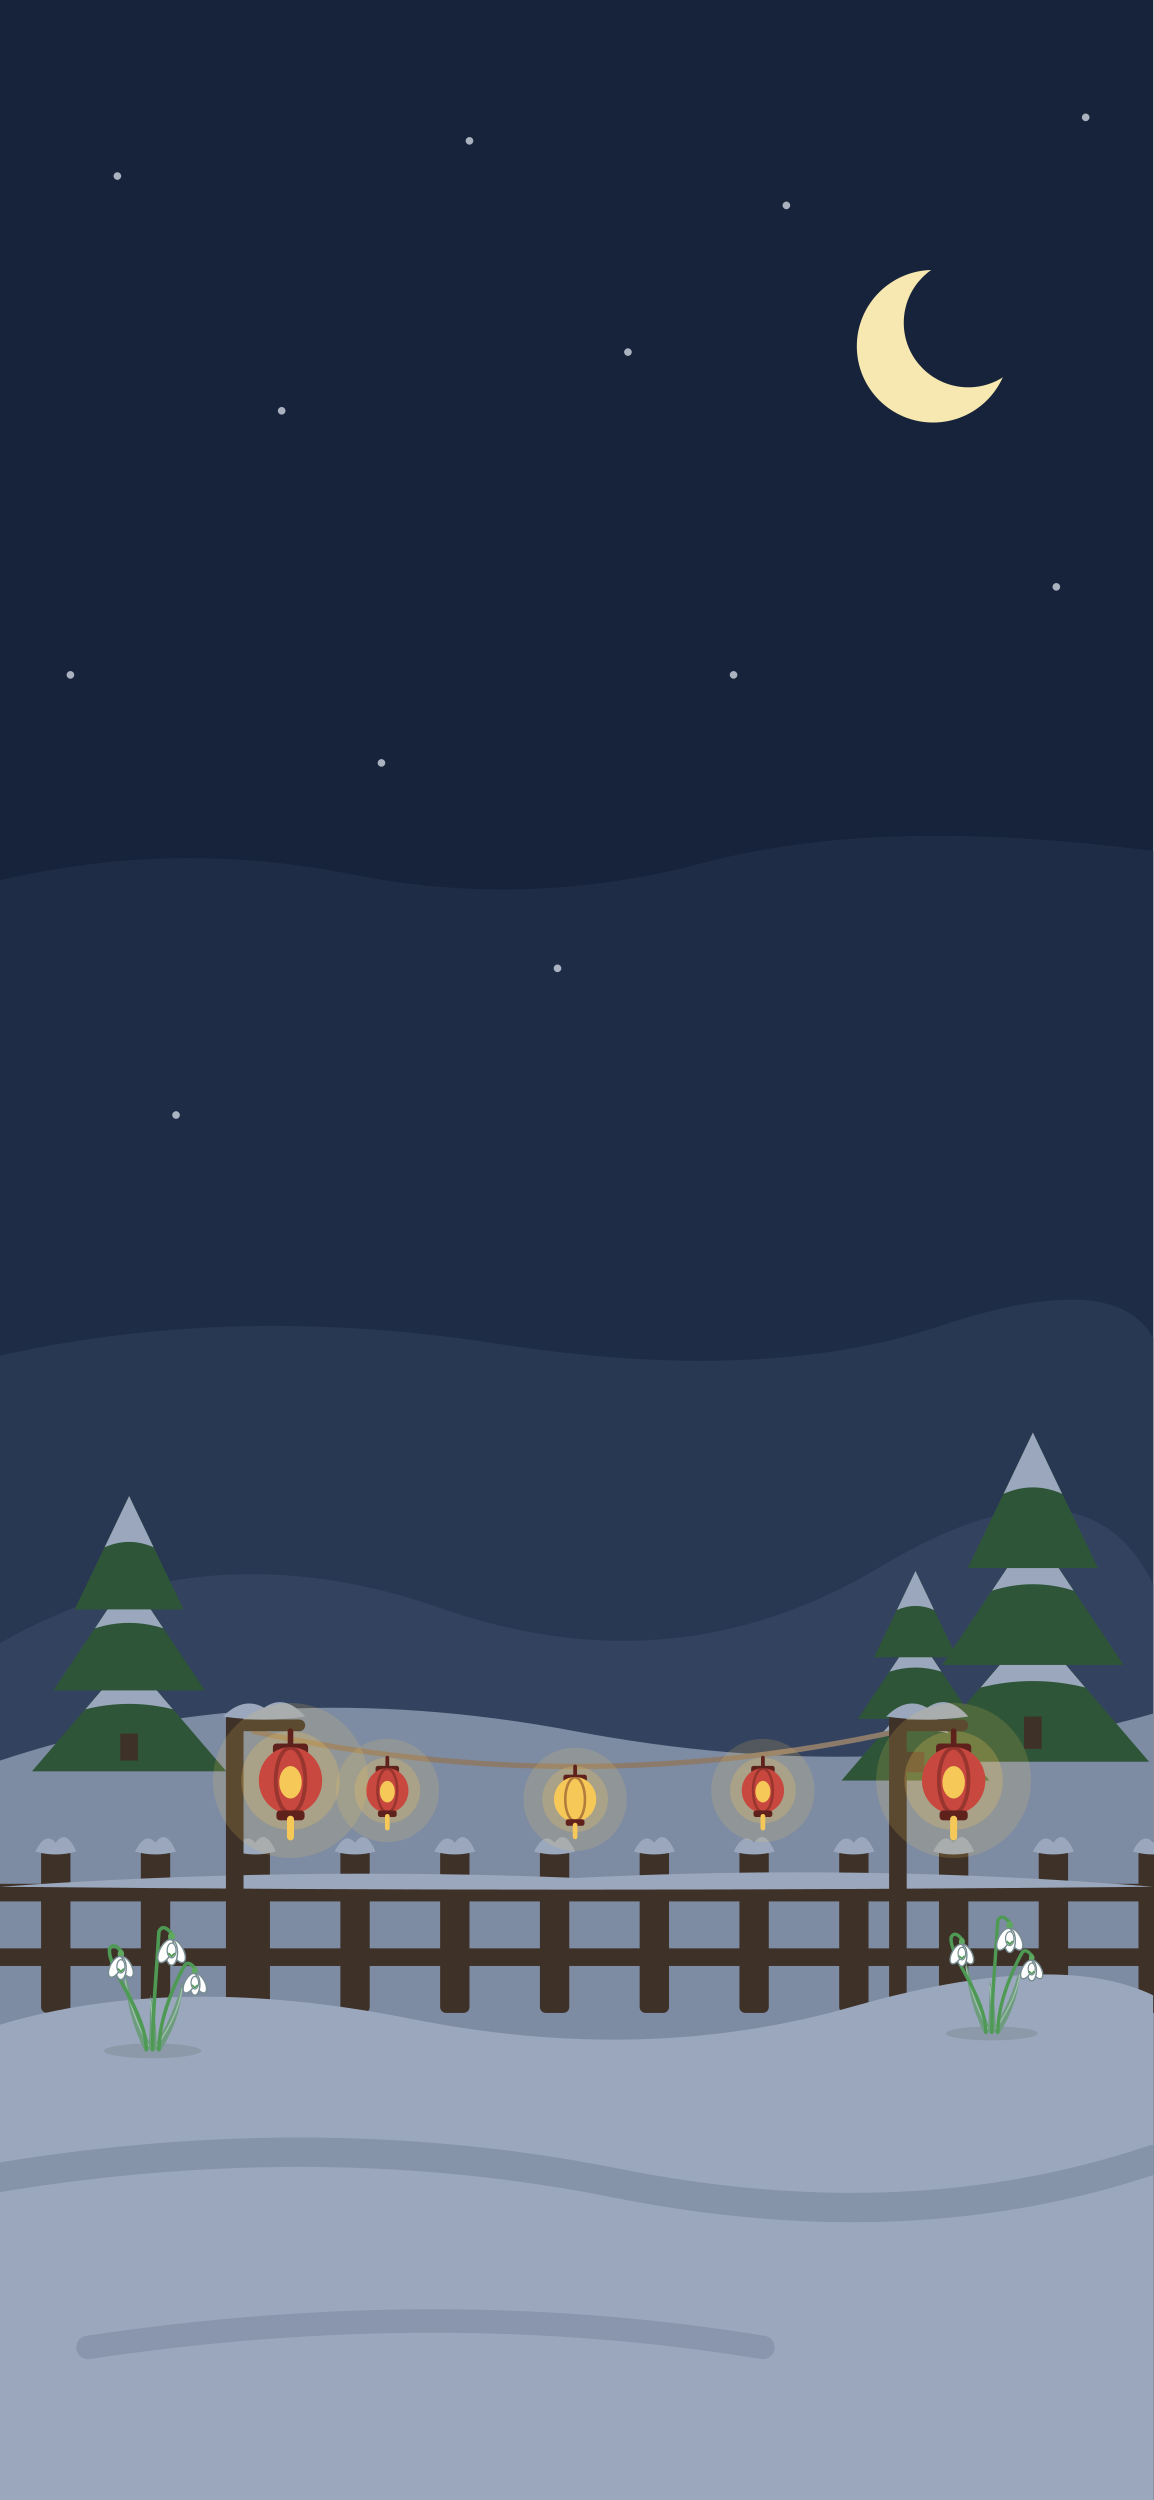
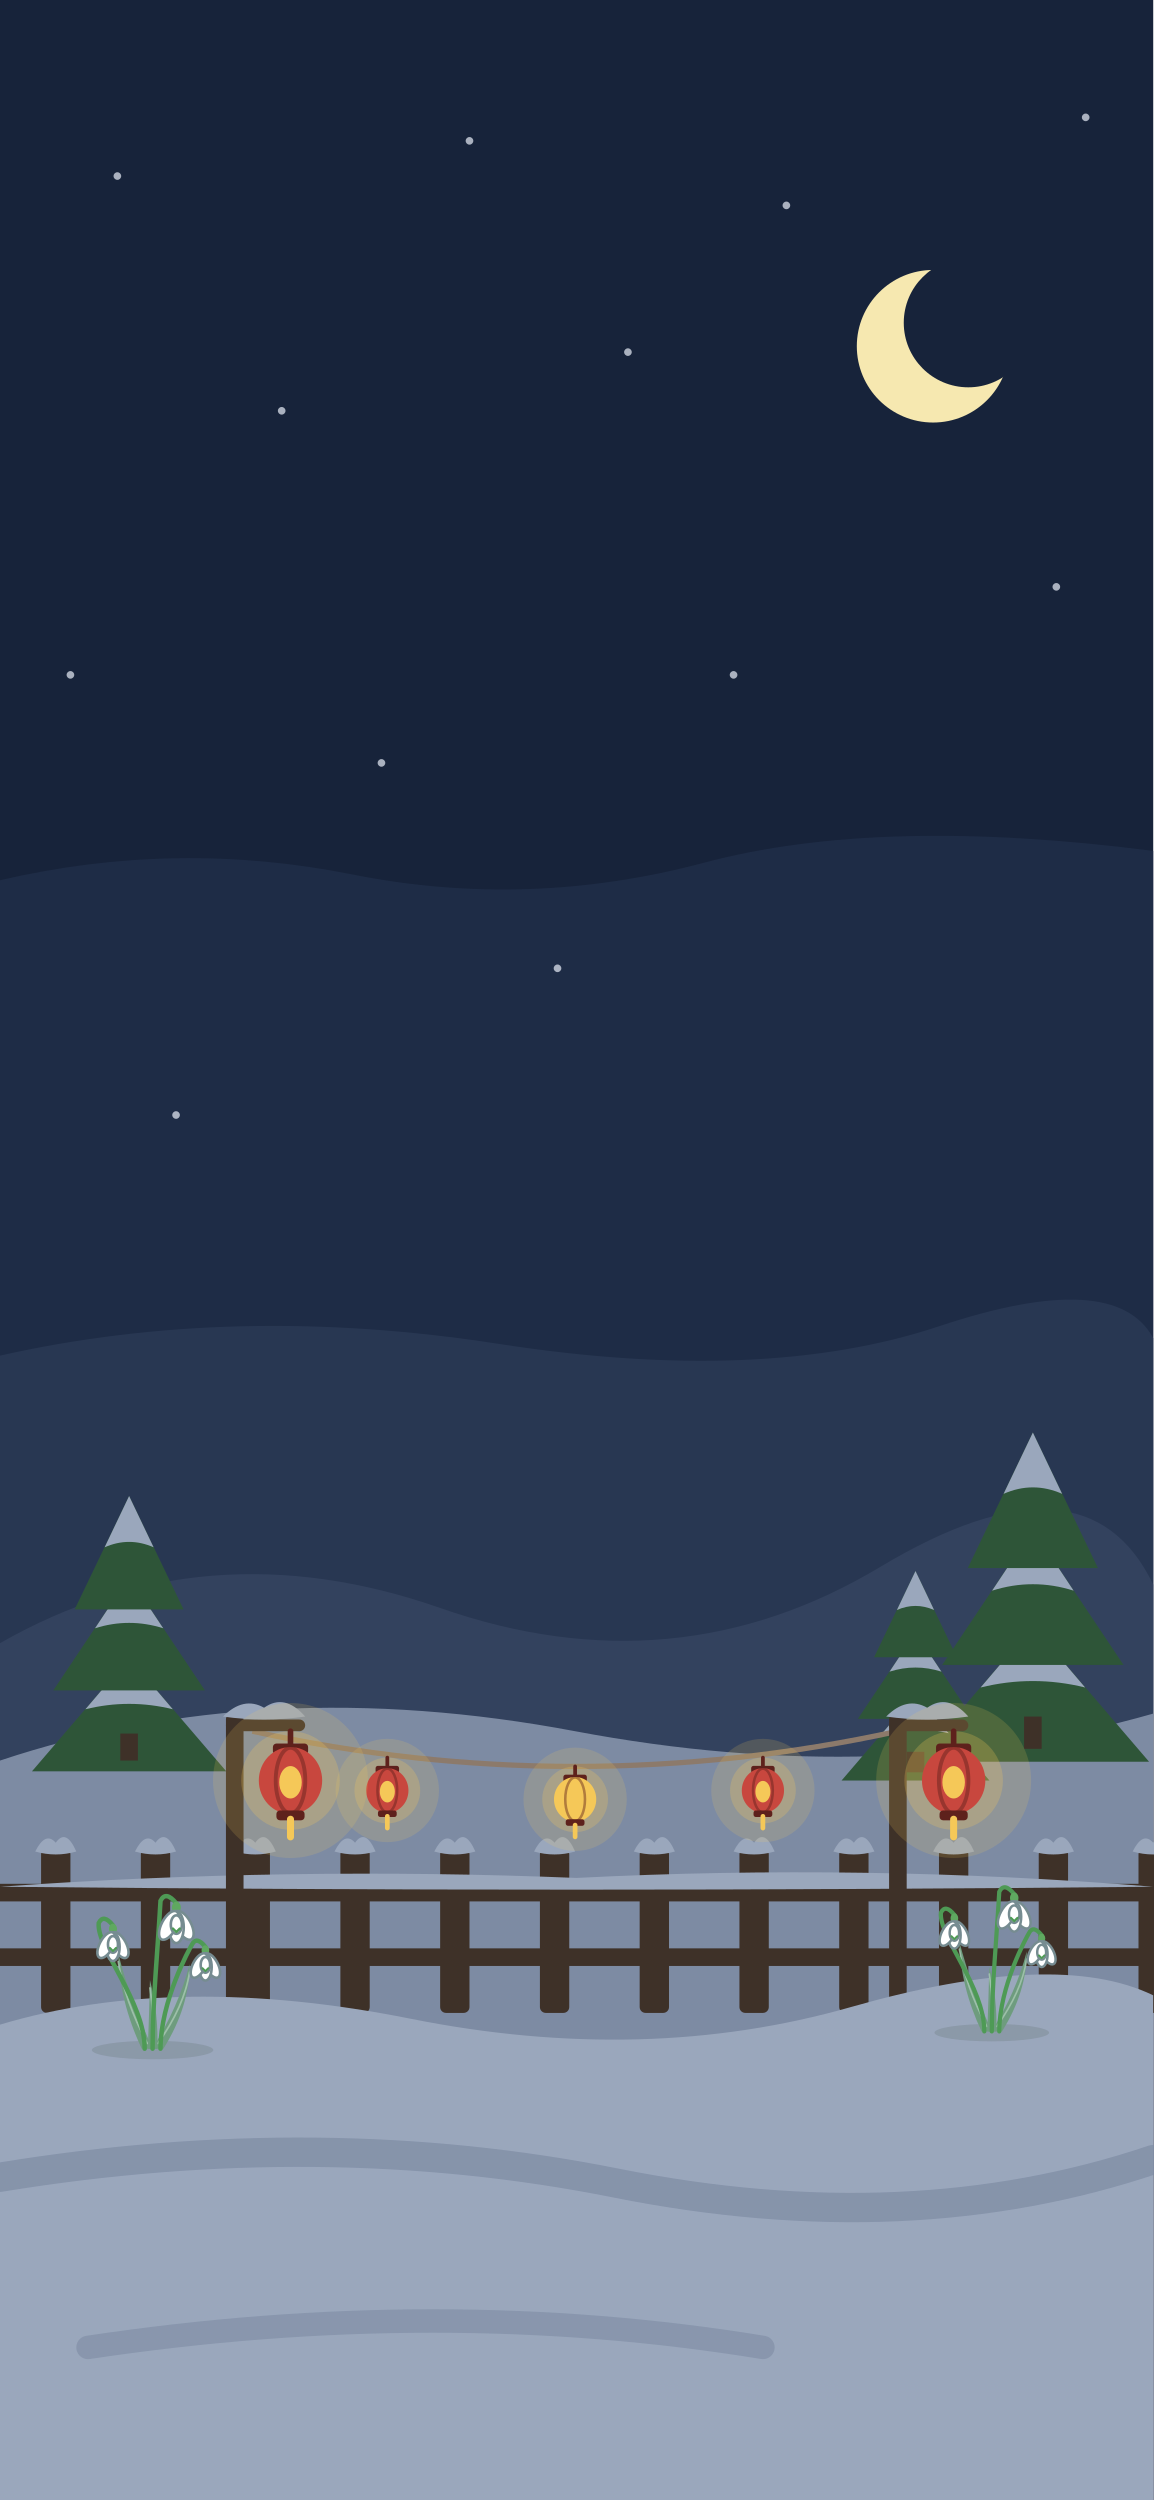
<svg xmlns="http://www.w3.org/2000/svg" viewBox="0 0 393 852" width="393" height="852">
  <g id="sky">
    <rect width="393" height="852" fill="#17233A" />
    <path d="M0 300 Q60 286 120 298 T240 294 T393 290 V852 H0 Z" fill="#1E2C46" />
    <path d="M0 462 Q80 444 170 458 T320 452 T393 456 V852 H0 Z" fill="#283752" />
  </g>
  <g id="moon">
    <circle cx="318" cy="118" r="26" fill="#F6E8B0" />
    <circle cx="330" cy="110" r="22" fill="#17233A" />
  </g>
  <g id="stars">
    <circle cx="40" cy="60" r="1.3" fill="#E8EEF8" fill-opacity=".7" />
    <circle cx="96" cy="140" r="1.3" fill="#E8EEF8" fill-opacity=".7" />
    <circle cx="160" cy="48" r="1.3" fill="#E8EEF8" fill-opacity=".7" />
    <circle cx="214" cy="120" r="1.3" fill="#E8EEF8" fill-opacity=".7" />
    <circle cx="268" cy="70" r="1.3" fill="#E8EEF8" fill-opacity=".7" />
    <circle cx="360" cy="200" r="1.3" fill="#E8EEF8" fill-opacity=".7" />
    <circle cx="24" cy="230" r="1.3" fill="#E8EEF8" fill-opacity=".7" />
    <circle cx="130" cy="260" r="1.3" fill="#E8EEF8" fill-opacity=".7" />
    <circle cx="250" cy="230" r="1.3" fill="#E8EEF8" fill-opacity=".7" />
    <circle cx="370" cy="40" r="1.3" fill="#E8EEF8" fill-opacity=".7" />
    <circle cx="190" cy="330" r="1.3" fill="#E8EEF8" fill-opacity=".7" />
    <circle cx="60" cy="380" r="1.3" fill="#E8EEF8" fill-opacity=".7" />
  </g>
  <g id="hills">
    <path d="M0 560 Q70 520 150 548 T300 534 T393 540 V852 H0 Z" fill="#33425E" />
    <path d="M0 600 Q90 570 196 590 T393 584 V852 H0 Z" fill="#7D8BA3" />
  </g>
  <g id="firs">
    <path d="M44 565.04 L77.12 603.68 L10.88 603.68 Z" fill="#2E5538" />
    <path d="M44 565.04 L58.9 582.52 Q44 578.84 29.1 582.52 Z" fill="#9AA7BC" />
    <path d="M44 537.44 L69.83 576.08 L18.17 576.08 Z" fill="#2E5538" />
    <path d="M44 537.44 L55.63 554.92 Q44 551.24 32.37 554.92 Z" fill="#9AA7BC" />
    <path d="M44 509.84 L62.55 548.48 L25.45 548.48 Z" fill="#2E5538" />
    <path d="M44 509.84 L52.35 527.32 Q44 523.64 35.65 527.32 Z" fill="#9AA7BC" />
    <rect x="41" y="590.8" width="6" height="9.2" fill="#3E3128" />
    <path d="M352 554.2 L391.6 600.4 L312.4 600.4 Z" fill="#2E5538" />
    <path d="M352 554.2 L369.82 575.1 Q352 570.7 334.18 575.1 Z" fill="#9AA7BC" />
    <path d="M352 521.2 L382.89 567.4 L321.11 567.4 Z" fill="#2E5538" />
    <path d="M352 521.2 L365.9 542.1 Q352 537.7 338.1 542.1 Z" fill="#9AA7BC" />
    <path d="M352 488.2 L374.18 534.4 L329.82 534.4 Z" fill="#2E5538" />
    <path d="M352 488.2 L361.98 509.1 Q352 504.7 342.02 509.1 Z" fill="#9AA7BC" />
    <rect x="349" y="585" width="6" height="11" fill="#3E3128" />
    <path d="M312 577.4 L337.2 606.8 L286.8 606.8 Z" fill="#2E5538" />
    <path d="M312 577.4 L323.34 590.7 Q312 587.9 300.66 590.7 Z" fill="#9AA7BC" />
    <path d="M312 556.4 L331.66 585.8 L292.34 585.8 Z" fill="#2E5538" />
    <path d="M312 556.4 L320.85 569.7 Q312 566.9 303.15 569.7 Z" fill="#9AA7BC" />
    <path d="M312 535.4 L326.11 564.8 L297.89 564.8 Z" fill="#2E5538" />
    <path d="M312 535.4 L318.35 548.7 Q312 545.9 305.65 548.7 Z" fill="#9AA7BC" />
    <rect x="309" y="597" width="6" height="7" fill="#3E3128" />
  </g>
  <g id="fence">
    <rect x="0" y="642" width="393" height="6" fill="#3E3128" />
    <rect x="0" y="664" width="393" height="6" fill="#3E3128" />
    <rect x="14" y="630" width="10" height="56" rx="2" fill="#3E3128" />
    <path d="M12 631 Q15.5 624 19 628 Q22.5 623 26 631 Q19 633 12 631 Z" fill="#9AA7BC" />
    <rect x="48" y="630" width="10" height="56" rx="2" fill="#3E3128" />
    <path d="M46 631 Q49.5 624 53 628 Q56.5 623 60 631 Q53 633 46 631 Z" fill="#9AA7BC" />
    <rect x="82" y="630" width="10" height="56" rx="2" fill="#3E3128" />
    <path d="M80 631 Q83.5 624 87 628 Q90.5 623 94 631 Q87 633 80 631 Z" fill="#9AA7BC" />
    <rect x="116" y="630" width="10" height="56" rx="2" fill="#3E3128" />
    <path d="M114 631 Q117.5 624 121 628 Q124.5 623 128 631 Q121 633 114 631 Z" fill="#9AA7BC" />
    <rect x="150" y="630" width="10" height="56" rx="2" fill="#3E3128" />
    <path d="M148 631 Q151.5 624 155 628 Q158.5 623 162 631 Q155 633 148 631 Z" fill="#9AA7BC" />
    <rect x="184" y="630" width="10" height="56" rx="2" fill="#3E3128" />
    <path d="M182 631 Q185.5 624 189 628 Q192.5 623 196 631 Q189 633 182 631 Z" fill="#9AA7BC" />
    <rect x="218" y="630" width="10" height="56" rx="2" fill="#3E3128" />
    <path d="M216 631 Q219.5 624 223 628 Q226.5 623 230 631 Q223 633 216 631 Z" fill="#9AA7BC" />
    <rect x="252" y="630" width="10" height="56" rx="2" fill="#3E3128" />
    <path d="M250 631 Q253.5 624 257 628 Q260.5 623 264 631 Q257 633 250 631 Z" fill="#9AA7BC" />
    <rect x="286" y="630" width="10" height="56" rx="2" fill="#3E3128" />
    <path d="M284 631 Q287.5 624 291 628 Q294.5 623 298 631 Q291 633 284 631 Z" fill="#9AA7BC" />
    <rect x="320" y="630" width="10" height="56" rx="2" fill="#3E3128" />
    <path d="M318 631 Q321.5 624 325 628 Q328.5 623 332 631 Q325 633 318 631 Z" fill="#9AA7BC" />
    <rect x="354" y="630" width="10" height="56" rx="2" fill="#3E3128" />
    <path d="M352 631 Q355.5 624 359 628 Q362.5 623 366 631 Q359 633 352 631 Z" fill="#9AA7BC" />
    <rect x="388" y="630" width="10" height="56" rx="2" fill="#3E3128" />
    <path d="M386 631 Q389.5 624 393 628 Q396.5 623 400 631 Q393 633 386 631 Z" fill="#9AA7BC" />
    <path d="M0 643 Q98.25 636 196.5 640 Q294.75 635 393 643 Q196.5 645 0 643 Z" fill="#9AA7BC" />
  </g>
  <g id="lanterns">
    <path d="M86 590 Q196 614 306 590" stroke="#8C7A6B" stroke-width="1.8" fill="none" />
    <circle cx="132" cy="610.2" r="17.6" fill="#F5C858" fill-opacity="0.16" />
    <circle cx="132" cy="610.2" r="11.2" fill="#F5C858" fill-opacity="0.24" />
    <path d="M132 599 V602.2" stroke="#5E211C" stroke-width="1.28" stroke-linecap="round" />
    <rect x="128" y="601.8" width="8" height="2.56" rx="0.8" fill="#5E211C" />
    <ellipse cx="132" cy="610.2" rx="7.2" ry="7.6" fill="#C8473E" />
    <ellipse cx="132" cy="610.2" rx="3.36" ry="7.44" fill="none" stroke="#5E211C" stroke-opacity="0.45" stroke-width="0.88" />
    <ellipse cx="132" cy="610.6" rx="2.56" ry="3.68" fill="#F5C858" />
    <rect x="128.8" y="617" width="6.4" height="2.24" rx="0.8" fill="#5E211C" />
    <path d="M132 619 V623" stroke="#F5C858" stroke-width="1.6" stroke-linecap="round" />
    <circle cx="196" cy="613.2" r="17.6" fill="#F5C858" fill-opacity="0.16" />
    <circle cx="196" cy="613.2" r="11.2" fill="#F5C858" fill-opacity="0.24" />
    <path d="M196 602 V605.2" stroke="#5E211C" stroke-width="1.28" stroke-linecap="round" />
    <rect x="192" y="604.8" width="8" height="2.56" rx="0.8" fill="#5E211C" />
    <ellipse cx="196" cy="613.2" rx="7.2" ry="7.6" fill="#F5C858" />
    <ellipse cx="196" cy="613.2" rx="3.36" ry="7.44" fill="none" stroke="#5E211C" stroke-opacity="0.45" stroke-width="0.88" />
    <ellipse cx="196" cy="613.6" rx="2.56" ry="3.68" fill="#F5C858" />
    <rect x="192.8" y="620" width="6.4" height="2.24" rx="0.8" fill="#5E211C" />
    <path d="M196 622 V626" stroke="#F5C858" stroke-width="1.6" stroke-linecap="round" />
    <circle cx="260" cy="610.2" r="17.6" fill="#F5C858" fill-opacity="0.16" />
    <circle cx="260" cy="610.2" r="11.2" fill="#F5C858" fill-opacity="0.24" />
    <path d="M260 599 V602.2" stroke="#5E211C" stroke-width="1.28" stroke-linecap="round" />
    <rect x="256" y="601.8" width="8" height="2.56" rx="0.8" fill="#5E211C" />
    <ellipse cx="260" cy="610.2" rx="7.2" ry="7.6" fill="#C8473E" />
    <ellipse cx="260" cy="610.2" rx="3.36" ry="7.44" fill="none" stroke="#5E211C" stroke-opacity="0.45" stroke-width="0.88" />
    <ellipse cx="260" cy="610.6" rx="2.56" ry="3.68" fill="#F5C858" />
    <rect x="256.8" y="617" width="6.4" height="2.24" rx="0.8" fill="#5E211C" />
    <path d="M260 619 V623" stroke="#F5C858" stroke-width="1.6" stroke-linecap="round" />
    <rect x="77" y="584" width="6" height="116" rx="2" fill="#3E3128" />
    <path d="M79 588 H102" stroke="#3E3128" stroke-width="4" stroke-linecap="round" />
    <path d="M76 585 Q83 578 90 582 Q97 577 104 585 Q90 587 76 585 Z" fill="#9AA7BC" />
    <circle cx="99" cy="606.8" r="26.4" fill="#F5C858" fill-opacity="0.16" />
    <circle cx="99" cy="606.8" r="16.8" fill="#F5C858" fill-opacity="0.24" />
    <path d="M99 590 V594.8" stroke="#5E211C" stroke-width="1.92" stroke-linecap="round" />
    <rect x="93" y="594.2" width="12" height="3.84" rx="1.2" fill="#5E211C" />
    <ellipse cx="99" cy="606.8" rx="10.8" ry="11.4" fill="#C8473E" />
    <ellipse cx="99" cy="606.8" rx="5.04" ry="11.16" fill="none" stroke="#5E211C" stroke-opacity="0.45" stroke-width="1.32" />
    <ellipse cx="99" cy="607.4" rx="3.84" ry="5.52" fill="#F5C858" />
    <rect x="94.2" y="617" width="9.6" height="3.36" rx="1.2" fill="#5E211C" />
    <path d="M99 620 V626" stroke="#F5C858" stroke-width="2.4" stroke-linecap="round" />
    <rect x="303" y="584" width="6" height="116" rx="2" fill="#3E3128" />
    <path d="M305 588 H328" stroke="#3E3128" stroke-width="4" stroke-linecap="round" />
    <path d="M302 585 Q309 578 316 582 Q323 577 330 585 Q316 587 302 585 Z" fill="#9AA7BC" />
    <circle cx="325" cy="606.8" r="26.4" fill="#F5C858" fill-opacity="0.16" />
    <circle cx="325" cy="606.8" r="16.8" fill="#F5C858" fill-opacity="0.24" />
    <path d="M325 590 V594.8" stroke="#5E211C" stroke-width="1.92" stroke-linecap="round" />
    <rect x="319" y="594.2" width="12" height="3.84" rx="1.2" fill="#5E211C" />
    <ellipse cx="325" cy="606.8" rx="10.8" ry="11.4" fill="#C8473E" />
    <ellipse cx="325" cy="606.8" rx="5.04" ry="11.16" fill="none" stroke="#5E211C" stroke-opacity="0.45" stroke-width="1.32" />
    <ellipse cx="325" cy="607.4" rx="3.84" ry="5.52" fill="#F5C858" />
    <rect x="320.2" y="617" width="9.6" height="3.36" rx="1.2" fill="#5E211C" />
    <path d="M325 620 V626" stroke="#F5C858" stroke-width="2.4" stroke-linecap="round" />
  </g>
  <g id="snowbank">
    <path d="M0 690 Q60 672 140 688 T290 684 T393 680 V852 H0 Z" fill="#9AA7BC" />
    <path d="M0 742 Q110 724 210 744 T393 736" stroke="#7D8BA3" stroke-width="10" fill="none" stroke-linecap="round" opacity=".7" />
    <path d="M30 800 Q150 782 260 800" stroke="#7D8BA3" stroke-width="8" fill="none" stroke-linecap="round" opacity=".6" />
  </g>
  <g id="snowdrops">
-     <svg x="16" y="635.2" width="72" height="72" viewBox="0 0 200 200">
+     <svg x="7" y="619" width="90" height="90" viewBox="0 0 200 200">
      <g id="p34_ground">
        <ellipse cx="100" cy="177" rx="46" ry="7" fill="#2C3E2C" opacity=".14" />
      </g>
      <g id="p34_back">
        <path d="M91.8 176 Q74.8 140 74 104 Q83.2 140 100.2 176 Z" fill="#6E9C7E" />
        <path d="M96 172 Q79 140 74 110" stroke="#A9C9B4" stroke-width="1.3" fill="none" stroke-linecap="round" opacity=".8" />
        <path d="M99.8 176 Q119.8 144 128 112 Q128.2 144 108.2 176 Z" fill="#6E9C7E" />
        <path d="M104 172 Q124 144 128 118" stroke="#A9C9B4" stroke-width="1.3" fill="none" stroke-linecap="round" opacity=".8" />
        <path d="M96.4 176 Q97.4 150 98 124 Q104.6 150 103.6 176 Z" fill="#6E9C7E" />
        <path d="M100 172 Q101 150 98 130" stroke="#A9C9B4" stroke-width="1.3" fill="none" stroke-linecap="round" opacity=".8" />
        <path d="M100 176 C100 140 104 100 106 64 Q110 56 118 66" stroke="#4E9A55" stroke-width="3.4" fill="none" stroke-linecap="round" />
        <ellipse cx="118" cy="69" rx="3.4" ry="4.4" fill="#5FA860" />
        <path d="M94 176 C94 140 57.4 100 59.2 80.8 Q62.8 73.6 70 82.6" stroke="#4E9A55" stroke-width="3.4" fill="none" stroke-linecap="round" />
        <ellipse cx="70" cy="85.3" rx="3.06" ry="3.96" fill="#5FA860" />
        <path d="M106 176 C106 140 128.1 100 129.8 97.2 Q133.2 90.4 140 98.9" stroke="#4E9A55" stroke-width="3.4" fill="none" stroke-linecap="round" />
        <ellipse cx="140" cy="101.45" rx="2.89" ry="3.74" fill="#5FA860" />
      </g>
      <g id="p34_petals">
        <g id="p34_r0_s0">
-           <ellipse cx="0" cy="12" rx="5.6" ry="12" transform="translate(118 72) rotate(-28)" fill="#FFFFFF" stroke="#768C91" stroke-width="1.4" />
+           <ellipse cx="0" cy="12" rx="5.6" ry="12" transform="translate(118 72) rotate(-28)" fill="#FFFFFF" stroke="#768C91" stroke-width="2" />
        </g>
        <g id="p34_r0_s1">
-           <ellipse cx="0" cy="12" rx="5.6" ry="12" transform="translate(118 72) rotate(0)" fill="#FFFFFF" stroke="#768C91" stroke-width="1.4" />
+           <ellipse cx="0" cy="12" rx="5.6" ry="12" transform="translate(118 72) rotate(0)" fill="#FFFFFF" stroke="#768C91" stroke-width="2" />
        </g>
        <g id="p34_r0_s2">
-           <ellipse cx="0" cy="12" rx="5.6" ry="12" transform="translate(118 72) rotate(28)" fill="#FFFFFF" stroke="#768C91" stroke-width="1.4" />
+           <ellipse cx="0" cy="12" rx="5.6" ry="12" transform="translate(118 72) rotate(28)" fill="#FFFFFF" stroke="#768C91" stroke-width="2" />
        </g>
        <g id="p34_r1_s0">
-           <ellipse cx="0" cy="10.8" rx="5.04" ry="10.8" transform="translate(70 88) rotate(-28)" fill="#FFFFFF" stroke="#768C91" stroke-width="1.4" />
+           <ellipse cx="0" cy="10.8" rx="5.04" ry="10.8" transform="translate(70 88) rotate(-28)" fill="#FFFFFF" stroke="#768C91" stroke-width="2" />
        </g>
        <g id="p34_r1_s1">
-           <ellipse cx="0" cy="10.8" rx="5.04" ry="10.8" transform="translate(70 88) rotate(0)" fill="#FFFFFF" stroke="#768C91" stroke-width="1.4" />
+           <ellipse cx="0" cy="10.8" rx="5.04" ry="10.8" transform="translate(70 88) rotate(0)" fill="#FFFFFF" stroke="#768C91" stroke-width="2" />
        </g>
        <g id="p34_r1_s2">
-           <ellipse cx="0" cy="10.8" rx="5.04" ry="10.8" transform="translate(70 88) rotate(28)" fill="#FFFFFF" stroke="#768C91" stroke-width="1.4" />
+           <ellipse cx="0" cy="10.8" rx="5.04" ry="10.8" transform="translate(70 88) rotate(28)" fill="#FFFFFF" stroke="#768C91" stroke-width="2" />
        </g>
        <g id="p34_r2_s0">
-           <ellipse cx="0" cy="10.2" rx="4.76" ry="10.2" transform="translate(140 104) rotate(-28)" fill="#FFFFFF" stroke="#768C91" stroke-width="1.4" />
+           <ellipse cx="0" cy="10.2" rx="4.76" ry="10.2" transform="translate(140 104) rotate(-28)" fill="#FFFFFF" stroke="#768C91" stroke-width="2" />
        </g>
        <g id="p34_r2_s1">
-           <ellipse cx="0" cy="10.2" rx="4.76" ry="10.2" transform="translate(140 104) rotate(0)" fill="#FFFFFF" stroke="#768C91" stroke-width="1.4" />
+           <ellipse cx="0" cy="10.2" rx="4.76" ry="10.2" transform="translate(140 104) rotate(0)" fill="#FFFFFF" stroke="#768C91" stroke-width="2" />
        </g>
        <g id="p34_r2_s2">
-           <ellipse cx="0" cy="10.2" rx="4.76" ry="10.2" transform="translate(140 104) rotate(28)" fill="#FFFFFF" stroke="#768C91" stroke-width="1.4" />
+           <ellipse cx="0" cy="10.2" rx="4.76" ry="10.2" transform="translate(140 104) rotate(28)" fill="#FFFFFF" stroke="#768C91" stroke-width="2" />
        </g>
      </g>
      <g id="p34_front">
-         <ellipse cx="118" cy="82" rx="4.2" ry="7" fill="#FFFFFF" stroke="#768C91" stroke-width="1.2" />
+         <ellipse cx="118" cy="82" rx="4.2" ry="7" fill="#FFFFFF" stroke="#768C91" stroke-width="2" />
        <path d="M115.4 85 L118 87.6 L120.6 85" stroke="#4E9A55" stroke-width="1.8" fill="none" stroke-linecap="round" stroke-linejoin="round" />
-         <ellipse cx="70" cy="97" rx="3.78" ry="6.3" fill="#FFFFFF" stroke="#768C91" stroke-width="1.2" />
+         <ellipse cx="70" cy="97" rx="3.78" ry="6.3" fill="#FFFFFF" stroke="#768C91" stroke-width="2" />
        <path d="M67.66 99.7 L70 102.04 L72.34 99.7" stroke="#4E9A55" stroke-width="1.62" fill="none" stroke-linecap="round" stroke-linejoin="round" />
-         <ellipse cx="140" cy="112.5" rx="3.57" ry="5.95" fill="#FFFFFF" stroke="#768C91" stroke-width="1.2" />
+         <ellipse cx="140" cy="112.5" rx="3.57" ry="5.95" fill="#FFFFFF" stroke="#768C91" stroke-width="2" />
        <path d="M137.79 115.05 L140 117.26 L142.21 115.05" stroke="#4E9A55" stroke-width="1.53" fill="none" stroke-linecap="round" stroke-linejoin="round" />
      </g>
    </svg>
-     <svg x="304" y="632.8" width="68" height="68" viewBox="0 0 200 200">
+     <svg x="295.5" y="617.5" width="85" height="85" viewBox="0 0 200 200">
      <g id="p35_ground">
        <ellipse cx="100" cy="177" rx="46" ry="7" fill="#2C3E2C" opacity=".14" />
      </g>
      <g id="p35_back">
        <path d="M91.8 176 Q74.8 140 74 104 Q83.2 140 100.2 176 Z" fill="#6E9C7E" />
        <path d="M96 172 Q79 140 74 110" stroke="#A9C9B4" stroke-width="1.3" fill="none" stroke-linecap="round" opacity=".8" />
        <path d="M99.8 176 Q119.8 144 128 112 Q128.2 144 108.2 176 Z" fill="#6E9C7E" />
        <path d="M104 172 Q124 144 128 118" stroke="#A9C9B4" stroke-width="1.3" fill="none" stroke-linecap="round" opacity=".8" />
        <path d="M96.4 176 Q97.4 150 98 124 Q104.6 150 103.6 176 Z" fill="#6E9C7E" />
        <path d="M100 172 Q101 150 98 130" stroke="#A9C9B4" stroke-width="1.3" fill="none" stroke-linecap="round" opacity=".8" />
        <path d="M100 176 C100 140 104 100 106 64 Q110 56 118 66" stroke="#4E9A55" stroke-width="3.4" fill="none" stroke-linecap="round" />
        <ellipse cx="118" cy="69" rx="3.4" ry="4.4" fill="#5FA860" />
        <path d="M94 176 C94 140 57.4 100 59.2 80.8 Q62.8 73.6 70 82.6" stroke="#4E9A55" stroke-width="3.4" fill="none" stroke-linecap="round" />
        <ellipse cx="70" cy="85.3" rx="3.06" ry="3.96" fill="#5FA860" />
        <path d="M106 176 C106 140 128.1 100 129.8 97.2 Q133.2 90.4 140 98.9" stroke="#4E9A55" stroke-width="3.4" fill="none" stroke-linecap="round" />
        <ellipse cx="140" cy="101.45" rx="2.89" ry="3.74" fill="#5FA860" />
      </g>
      <g id="p35_petals">
        <g id="p35_r0_s0">
-           <ellipse cx="0" cy="12" rx="5.6" ry="12" transform="translate(118 72) rotate(-28)" fill="#FFFFFF" stroke="#768C91" stroke-width="1.4" />
+           <ellipse cx="0" cy="12" rx="5.6" ry="12" transform="translate(118 72) rotate(-28)" fill="#FFFFFF" stroke="#768C91" stroke-width="2" />
        </g>
        <g id="p35_r0_s1">
-           <ellipse cx="0" cy="12" rx="5.6" ry="12" transform="translate(118 72) rotate(0)" fill="#FFFFFF" stroke="#768C91" stroke-width="1.4" />
+           <ellipse cx="0" cy="12" rx="5.6" ry="12" transform="translate(118 72) rotate(0)" fill="#FFFFFF" stroke="#768C91" stroke-width="2" />
        </g>
        <g id="p35_r0_s2">
-           <ellipse cx="0" cy="12" rx="5.6" ry="12" transform="translate(118 72) rotate(28)" fill="#FFFFFF" stroke="#768C91" stroke-width="1.4" />
+           <ellipse cx="0" cy="12" rx="5.6" ry="12" transform="translate(118 72) rotate(28)" fill="#FFFFFF" stroke="#768C91" stroke-width="2" />
        </g>
        <g id="p35_r1_s0">
-           <ellipse cx="0" cy="10.8" rx="5.04" ry="10.8" transform="translate(70 88) rotate(-28)" fill="#FFFFFF" stroke="#768C91" stroke-width="1.4" />
+           <ellipse cx="0" cy="10.8" rx="5.04" ry="10.8" transform="translate(70 88) rotate(-28)" fill="#FFFFFF" stroke="#768C91" stroke-width="2" />
        </g>
        <g id="p35_r1_s1">
-           <ellipse cx="0" cy="10.8" rx="5.04" ry="10.8" transform="translate(70 88) rotate(0)" fill="#FFFFFF" stroke="#768C91" stroke-width="1.4" />
+           <ellipse cx="0" cy="10.8" rx="5.04" ry="10.8" transform="translate(70 88) rotate(0)" fill="#FFFFFF" stroke="#768C91" stroke-width="2" />
        </g>
        <g id="p35_r1_s2">
-           <ellipse cx="0" cy="10.8" rx="5.04" ry="10.8" transform="translate(70 88) rotate(28)" fill="#FFFFFF" stroke="#768C91" stroke-width="1.4" />
+           <ellipse cx="0" cy="10.8" rx="5.04" ry="10.8" transform="translate(70 88) rotate(28)" fill="#FFFFFF" stroke="#768C91" stroke-width="2" />
        </g>
        <g id="p35_r2_s0">
-           <ellipse cx="0" cy="10.2" rx="4.76" ry="10.2" transform="translate(140 104) rotate(-28)" fill="#FFFFFF" stroke="#768C91" stroke-width="1.4" />
+           <ellipse cx="0" cy="10.2" rx="4.76" ry="10.2" transform="translate(140 104) rotate(-28)" fill="#FFFFFF" stroke="#768C91" stroke-width="2" />
        </g>
        <g id="p35_r2_s1">
-           <ellipse cx="0" cy="10.2" rx="4.76" ry="10.2" transform="translate(140 104) rotate(0)" fill="#FFFFFF" stroke="#768C91" stroke-width="1.4" />
+           <ellipse cx="0" cy="10.2" rx="4.76" ry="10.2" transform="translate(140 104) rotate(0)" fill="#FFFFFF" stroke="#768C91" stroke-width="2" />
        </g>
        <g id="p35_r2_s2">
-           <ellipse cx="0" cy="10.2" rx="4.76" ry="10.2" transform="translate(140 104) rotate(28)" fill="#FFFFFF" stroke="#768C91" stroke-width="1.4" />
+           <ellipse cx="0" cy="10.2" rx="4.76" ry="10.2" transform="translate(140 104) rotate(28)" fill="#FFFFFF" stroke="#768C91" stroke-width="2" />
        </g>
      </g>
      <g id="p35_front">
-         <ellipse cx="118" cy="82" rx="4.2" ry="7" fill="#FFFFFF" stroke="#768C91" stroke-width="1.2" />
+         <ellipse cx="118" cy="82" rx="4.2" ry="7" fill="#FFFFFF" stroke="#768C91" stroke-width="2" />
        <path d="M115.4 85 L118 87.6 L120.6 85" stroke="#4E9A55" stroke-width="1.8" fill="none" stroke-linecap="round" stroke-linejoin="round" />
-         <ellipse cx="70" cy="97" rx="3.78" ry="6.3" fill="#FFFFFF" stroke="#768C91" stroke-width="1.2" />
+         <ellipse cx="70" cy="97" rx="3.78" ry="6.3" fill="#FFFFFF" stroke="#768C91" stroke-width="2" />
        <path d="M67.66 99.7 L70 102.04 L72.34 99.7" stroke="#4E9A55" stroke-width="1.62" fill="none" stroke-linecap="round" stroke-linejoin="round" />
-         <ellipse cx="140" cy="112.5" rx="3.57" ry="5.95" fill="#FFFFFF" stroke="#768C91" stroke-width="1.2" />
+         <ellipse cx="140" cy="112.5" rx="3.57" ry="5.95" fill="#FFFFFF" stroke="#768C91" stroke-width="2" />
        <path d="M137.79 115.05 L140 117.26 L142.21 115.05" stroke="#4E9A55" stroke-width="1.53" fill="none" stroke-linecap="round" stroke-linejoin="round" />
      </g>
    </svg>
  </g>
</svg>
